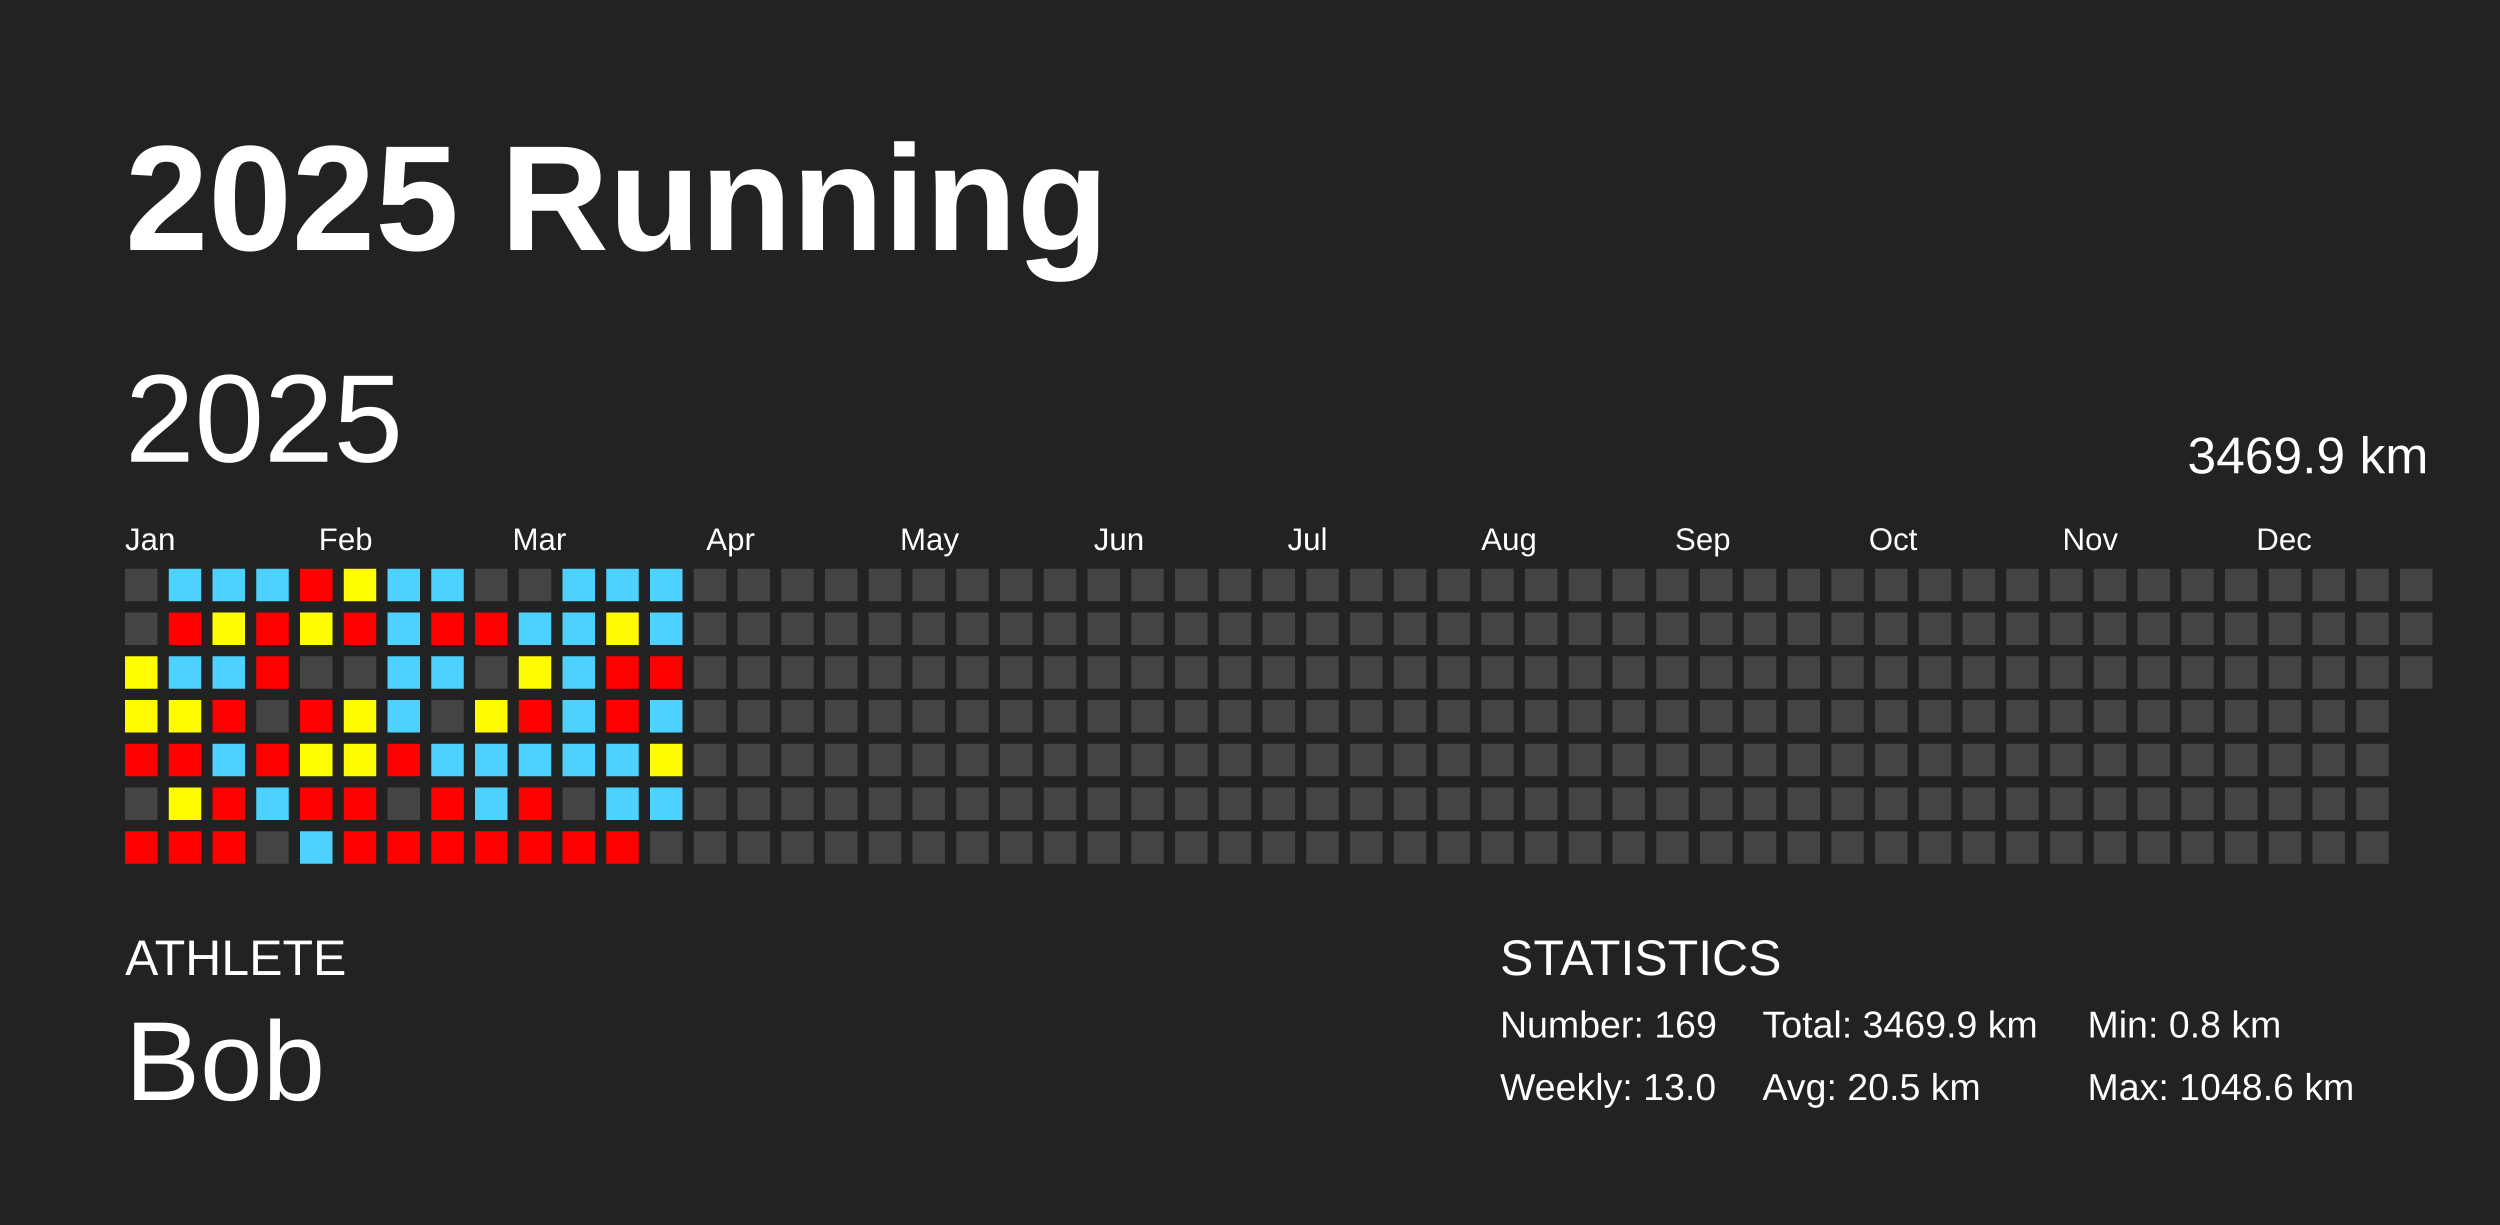
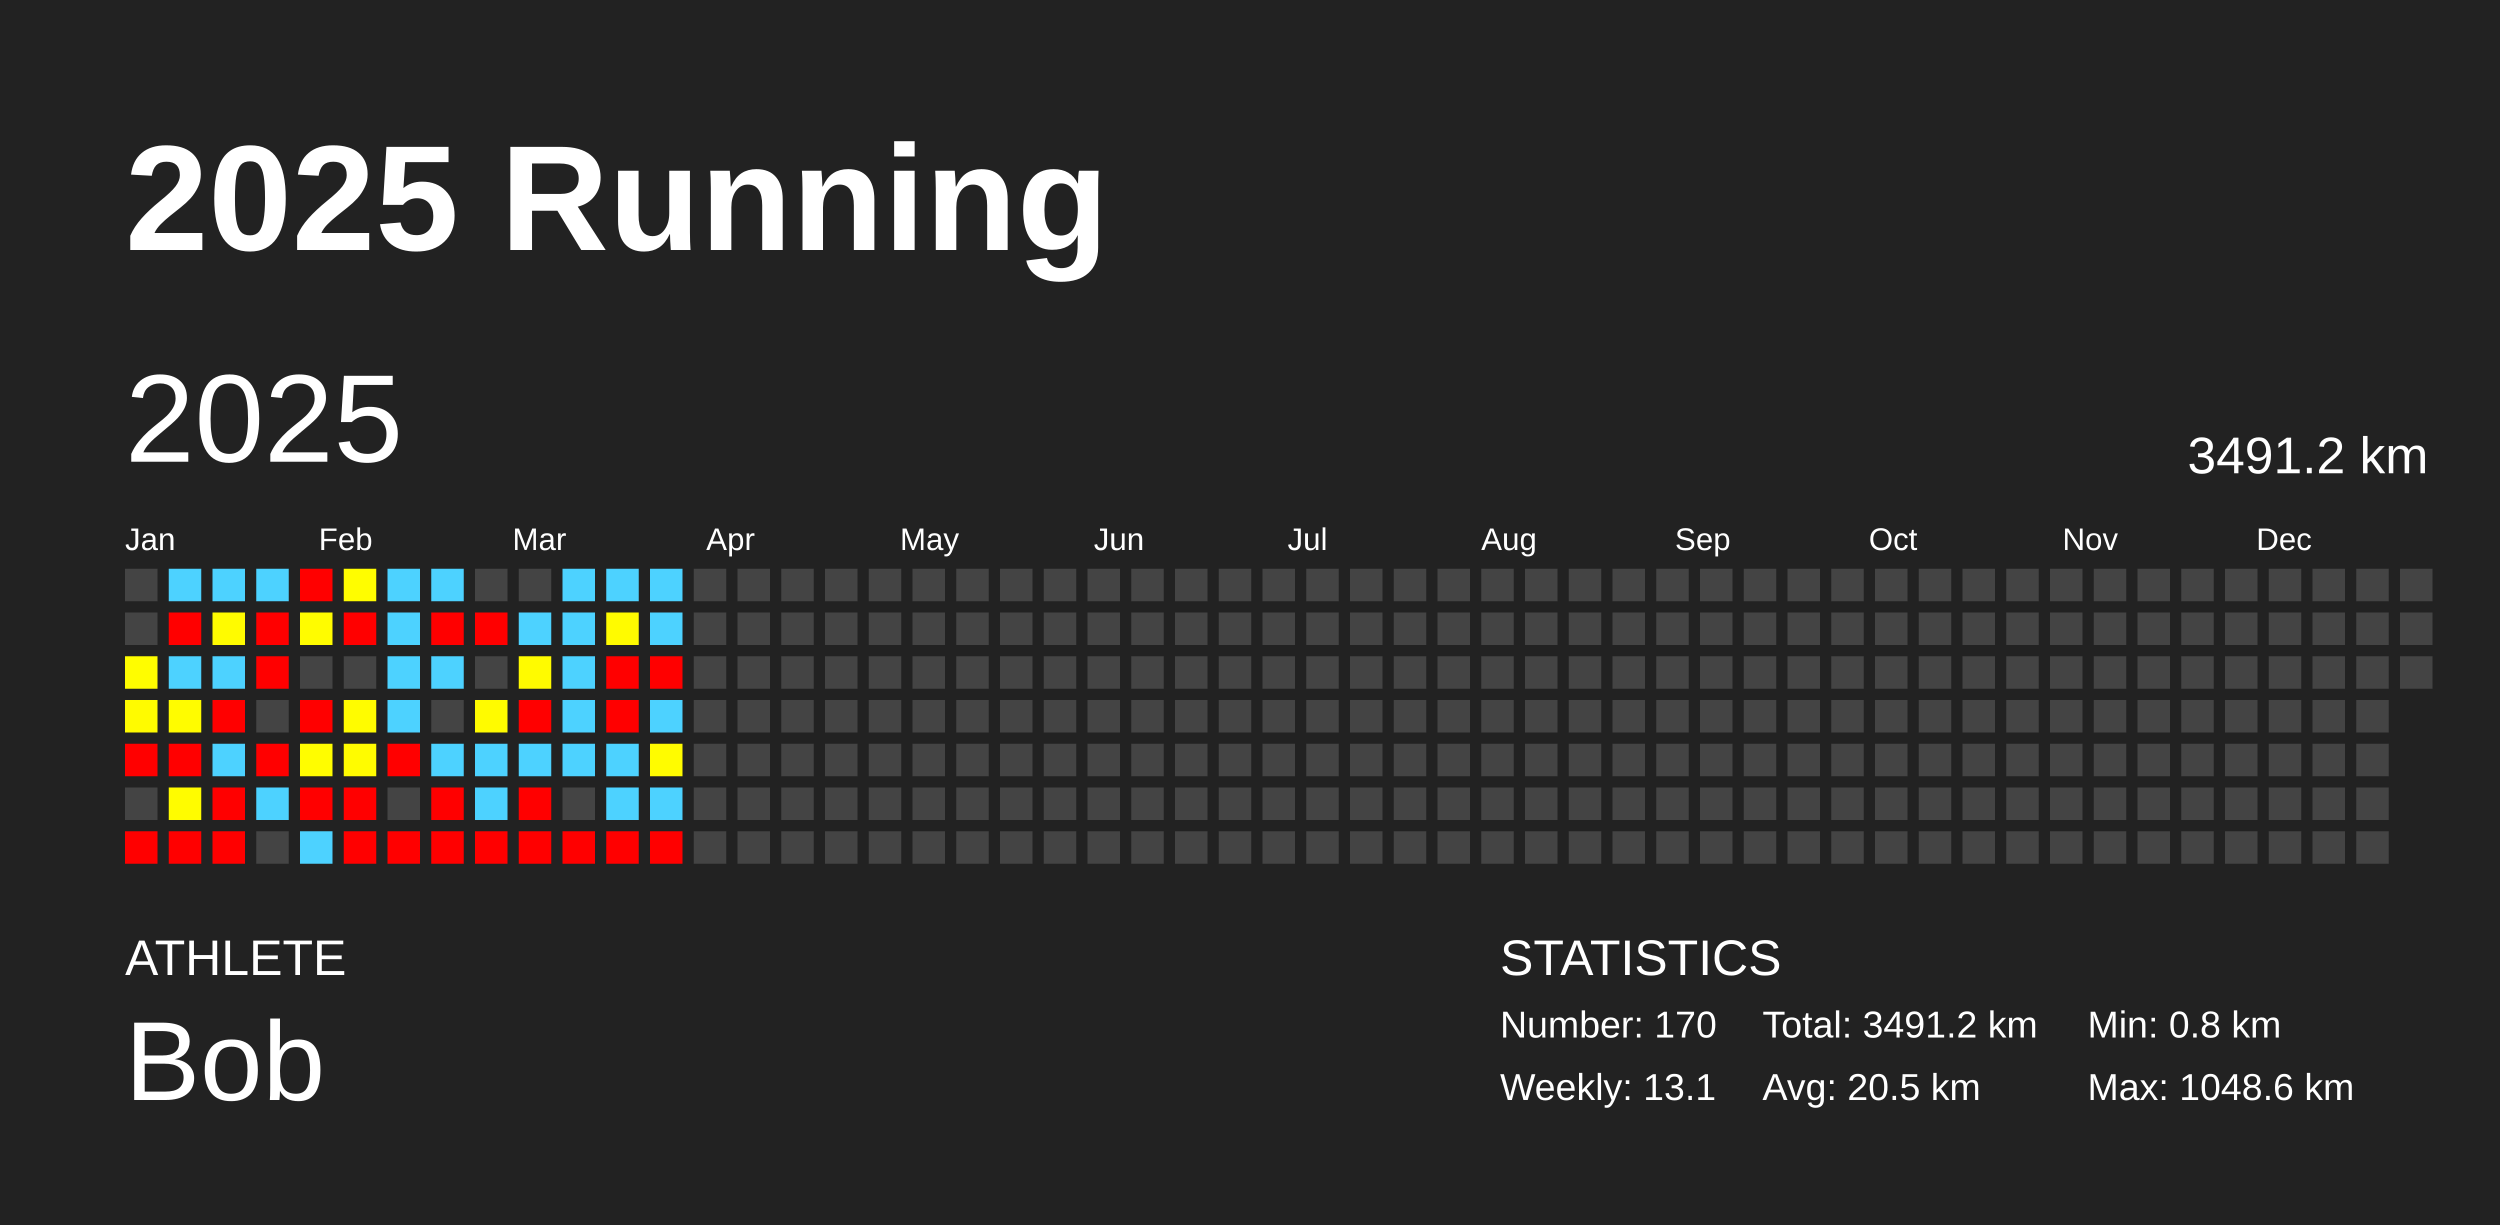
<svg xmlns="http://www.w3.org/2000/svg" baseProfile="full" height="98mm" version="1.1" viewBox="0,0,200,98" width="200mm">
  <defs />
  <rect fill="#222222" height="98" width="200" x="0" y="0" />
  <text fill="#FFFFFF" style="font-size:12px; font-family:Arial; font-weight:bold;" x="10" y="20">2025 Running</text>
  <text fill="#FFFFFF" style="font-size:4px; font-family:Arial" x="10" y="78">ATHLETE</text>
  <text fill="#FFFFFF" style="font-size:9px; font-family:Arial" x="10" y="88">Bob</text>
  <text fill="#FFFFFF" style="font-size:4px; font-family:Arial" x="120" y="78">STATISTICS</text>
-   <text fill="#FFFFFF" style="font-size:3px; font-family:Arial" x="120" y="83">Number: 169</text>
-   <text fill="#FFFFFF" style="font-size:3px; font-family:Arial" x="120" y="88">Weekly: 13.0</text>
-   <text fill="#FFFFFF" style="font-size:3px; font-family:Arial" x="141" y="83">Total: 3469.9 km</text>
+   <text fill="#FFFFFF" style="font-size:3px; font-family:Arial" x="120" y="83">Number: 170</text>
+   <text fill="#FFFFFF" style="font-size:3px; font-family:Arial" x="120" y="88">Weekly: 13.1</text>
+   <text fill="#FFFFFF" style="font-size:3px; font-family:Arial" x="141" y="83">Total: 3491.2 km</text>
  <text fill="#FFFFFF" style="font-size:3px; font-family:Arial" x="141" y="88">Avg: 20.5 km</text>
  <text fill="#FFFFFF" style="font-size:3px; font-family:Arial" x="167" y="83">Min: 0.8 km</text>
  <text fill="#FFFFFF" style="font-size:3px; font-family:Arial" x="167" y="88">Max: 1048.6 km</text>
  <text dominant-baseline="hanging" fill="#FFFFFF" style="font-size:10.0px; font-family:Arial;" x="10" y="30">2025</text>
-   <text dominant-baseline="hanging" fill="#FFFFFF" style="font-size:4.125px; font-family:Arial;" x="175" y="35">3469.9 km</text>
+   <text dominant-baseline="hanging" fill="#FFFFFF" style="font-size:4.125px; font-family:Arial;" x="175" y="35">3491.2 km</text>
  <text fill="#FFFFFF" style="font-size:2.5px; font-family:Arial" x="10.0" y="44">Jan</text>
  <text fill="#FFFFFF" style="font-size:2.5px; font-family:Arial" x="25.5" y="44">Feb</text>
  <text fill="#FFFFFF" style="font-size:2.5px; font-family:Arial" x="41.0" y="44">Mar</text>
  <text fill="#FFFFFF" style="font-size:2.5px; font-family:Arial" x="56.5" y="44">Apr</text>
  <text fill="#FFFFFF" style="font-size:2.5px; font-family:Arial" x="72.0" y="44">May</text>
  <text fill="#FFFFFF" style="font-size:2.5px; font-family:Arial" x="87.5" y="44">Jun</text>
  <text fill="#FFFFFF" style="font-size:2.5px; font-family:Arial" x="103.0" y="44">Jul</text>
  <text fill="#FFFFFF" style="font-size:2.5px; font-family:Arial" x="118.5" y="44">Aug</text>
  <text fill="#FFFFFF" style="font-size:2.5px; font-family:Arial" x="134.0" y="44">Sep</text>
  <text fill="#FFFFFF" style="font-size:2.5px; font-family:Arial" x="149.5" y="44">Oct</text>
  <text fill="#FFFFFF" style="font-size:2.5px; font-family:Arial" x="165.0" y="44">Nov</text>
  <text fill="#FFFFFF" style="font-size:2.5px; font-family:Arial" x="180.5" y="44">Dec</text>
  <rect fill="#444444" height="2.6" width="2.6" x="10.0" y="45.5" />
  <rect fill="#444444" height="2.6" width="2.6" x="10.0" y="49.0" />
  <rect fill="#fffd00" height="2.6" width="2.6" x="10.0" y="52.5" />
  <rect fill="#fffb00" height="2.6" width="2.6" x="10.0" y="56.0" />
  <rect fill="red" height="2.6" width="2.6" x="10.0" y="59.5" />
  <rect fill="#444444" height="2.6" width="2.6" x="10.0" y="63.0" />
  <rect fill="red" height="2.6" width="2.6" x="10.0" y="66.5" />
  <rect fill="#4dd2ff" height="2.6" width="2.6" x="13.5" y="45.5" />
  <rect fill="red" height="2.6" width="2.6" x="13.5" y="49.0" />
  <rect fill="#4dd2ff" height="2.6" width="2.6" x="13.5" y="52.5" />
  <rect fill="#fffc00" height="2.6" width="2.6" x="13.5" y="56.0" />
  <rect fill="red" height="2.6" width="2.6" x="13.5" y="59.5" />
  <rect fill="#fffc00" height="2.6" width="2.6" x="13.5" y="63.0" />
  <rect fill="red" height="2.6" width="2.6" x="13.5" y="66.5" />
  <rect fill="#4dd2ff" height="2.6" width="2.6" x="17.0" y="45.5" />
  <rect fill="#fffb00" height="2.6" width="2.6" x="17.0" y="49.0" />
  <rect fill="#4dd2ff" height="2.6" width="2.6" x="17.0" y="52.5" />
  <rect fill="red" height="2.6" width="2.6" x="17.0" y="56.0" />
  <rect fill="#4dd2ff" height="2.6" width="2.6" x="17.0" y="59.5" />
  <rect fill="red" height="2.6" width="2.6" x="17.0" y="63.0" />
  <rect fill="red" height="2.6" width="2.6" x="17.0" y="66.5" />
  <rect fill="#4dd2ff" height="2.6" width="2.6" x="20.5" y="45.5" />
  <rect fill="red" height="2.6" width="2.6" x="20.5" y="49.0" />
  <rect fill="red" height="2.6" width="2.6" x="20.5" y="52.5" />
  <rect fill="#444444" height="2.6" width="2.6" x="20.5" y="56.0" />
  <rect fill="red" height="2.6" width="2.6" x="20.5" y="59.5" />
  <rect fill="#4dd2ff" height="2.6" width="2.6" x="20.5" y="63.0" />
  <rect fill="#444444" height="2.6" width="2.6" x="20.5" y="66.5" />
  <rect fill="red" height="2.6" width="2.6" x="24.0" y="45.5" />
  <rect fill="#fffc00" height="2.6" width="2.6" x="24.0" y="49.0" />
  <rect fill="#444444" height="2.6" width="2.6" x="24.0" y="52.5" />
  <rect fill="red" height="2.6" width="2.6" x="24.0" y="56.0" />
  <rect fill="#fffd00" height="2.6" width="2.6" x="24.0" y="59.5" />
  <rect fill="red" height="2.6" width="2.6" x="24.0" y="63.0" />
  <rect fill="#4dd2ff" height="2.6" width="2.6" x="24.0" y="66.5" />
  <rect fill="#fffd00" height="2.6" width="2.6" x="27.5" y="45.5" />
  <rect fill="red" height="2.6" width="2.6" x="27.5" y="49.0" />
  <rect fill="#444444" height="2.6" width="2.6" x="27.5" y="52.5" />
  <rect fill="#fffc00" height="2.6" width="2.6" x="27.5" y="56.0" />
  <rect fill="#fffc00" height="2.6" width="2.6" x="27.5" y="59.5" />
  <rect fill="red" height="2.6" width="2.6" x="27.5" y="63.0" />
  <rect fill="red" height="2.6" width="2.6" x="27.5" y="66.5" />
  <rect fill="#4dd2ff" height="2.6" width="2.6" x="31.0" y="45.5" />
  <rect fill="#4dd2ff" height="2.6" width="2.6" x="31.0" y="49.0" />
  <rect fill="#4dd2ff" height="2.6" width="2.6" x="31.0" y="52.5" />
  <rect fill="#4dd2ff" height="2.6" width="2.6" x="31.0" y="56.0" />
  <rect fill="red" height="2.6" width="2.6" x="31.0" y="59.5" />
  <rect fill="#444444" height="2.6" width="2.6" x="31.0" y="63.0" />
  <rect fill="red" height="2.6" width="2.6" x="31.0" y="66.5" />
  <rect fill="#4dd2ff" height="2.6" width="2.6" x="34.5" y="45.5" />
  <rect fill="red" height="2.6" width="2.6" x="34.5" y="49.0" />
  <rect fill="#4dd2ff" height="2.6" width="2.6" x="34.5" y="52.5" />
  <rect fill="#444444" height="2.6" width="2.6" x="34.5" y="56.0" />
  <rect fill="#4dd2ff" height="2.6" width="2.6" x="34.5" y="59.5" />
  <rect fill="red" height="2.6" width="2.6" x="34.5" y="63.0" />
  <rect fill="red" height="2.6" width="2.6" x="34.5" y="66.5" />
  <rect fill="#444444" height="2.6" width="2.6" x="38.0" y="45.5" />
  <rect fill="red" height="2.6" width="2.6" x="38.0" y="49.0" />
  <rect fill="#444444" height="2.6" width="2.6" x="38.0" y="52.5" />
  <rect fill="#fffb00" height="2.6" width="2.6" x="38.0" y="56.0" />
  <rect fill="#4dd2ff" height="2.6" width="2.6" x="38.0" y="59.5" />
  <rect fill="#4dd2ff" height="2.6" width="2.6" x="38.0" y="63.0" />
  <rect fill="red" height="2.6" width="2.6" x="38.0" y="66.5" />
  <rect fill="#444444" height="2.6" width="2.6" x="41.5" y="45.5" />
  <rect fill="#4dd2ff" height="2.6" width="2.6" x="41.5" y="49.0" />
  <rect fill="#fffb00" height="2.6" width="2.6" x="41.5" y="52.5" />
  <rect fill="red" height="2.6" width="2.6" x="41.5" y="56.0" />
  <rect fill="#4dd2ff" height="2.6" width="2.6" x="41.5" y="59.5" />
  <rect fill="red" height="2.6" width="2.6" x="41.5" y="63.0" />
  <rect fill="red" height="2.6" width="2.6" x="41.5" y="66.5" />
  <rect fill="#4dd2ff" height="2.6" width="2.6" x="45.0" y="45.5" />
  <rect fill="#4dd2ff" height="2.6" width="2.6" x="45.0" y="49.0" />
  <rect fill="#4dd2ff" height="2.6" width="2.6" x="45.0" y="52.5" />
  <rect fill="#4dd2ff" height="2.6" width="2.6" x="45.0" y="56.0" />
  <rect fill="#4dd2ff" height="2.6" width="2.6" x="45.0" y="59.5" />
  <rect fill="#444444" height="2.6" width="2.6" x="45.0" y="63.0" />
  <rect fill="red" height="2.6" width="2.6" x="45.0" y="66.5" />
  <rect fill="#4dd2ff" height="2.6" width="2.6" x="48.5" y="45.5" />
  <rect fill="#fffb00" height="2.6" width="2.6" x="48.5" y="49.0" />
  <rect fill="red" height="2.6" width="2.6" x="48.5" y="52.5" />
  <rect fill="red" height="2.6" width="2.6" x="48.5" y="56.0" />
  <rect fill="#4dd2ff" height="2.6" width="2.6" x="48.5" y="59.5" />
  <rect fill="#4dd2ff" height="2.6" width="2.6" x="48.5" y="63.0" />
  <rect fill="red" height="2.6" width="2.6" x="48.5" y="66.5" />
  <rect fill="#4dd2ff" height="2.6" width="2.6" x="52.0" y="45.5" />
  <rect fill="#4dd2ff" height="2.6" width="2.6" x="52.0" y="49.0" />
  <rect fill="red" height="2.6" width="2.6" x="52.0" y="52.5" />
  <rect fill="#4dd2ff" height="2.6" width="2.6" x="52.0" y="56.0" />
  <rect fill="#fffc00" height="2.6" width="2.6" x="52.0" y="59.5" />
  <rect fill="#4dd2ff" height="2.6" width="2.6" x="52.0" y="63.0" />
-   <rect fill="#444444" height="2.6" width="2.6" x="52.0" y="66.5" />
+   <rect fill="red" height="2.6" width="2.6" x="52.0" y="66.5" />
  <rect fill="#444444" height="2.6" width="2.6" x="55.5" y="45.5" />
  <rect fill="#444444" height="2.6" width="2.6" x="55.5" y="49.0" />
  <rect fill="#444444" height="2.6" width="2.6" x="55.5" y="52.5" />
  <rect fill="#444444" height="2.6" width="2.6" x="55.5" y="56.0" />
  <rect fill="#444444" height="2.6" width="2.6" x="55.5" y="59.5" />
  <rect fill="#444444" height="2.6" width="2.6" x="55.5" y="63.0" />
  <rect fill="#444444" height="2.6" width="2.6" x="55.5" y="66.5" />
  <rect fill="#444444" height="2.6" width="2.6" x="59.0" y="45.5" />
  <rect fill="#444444" height="2.6" width="2.6" x="59.0" y="49.0" />
  <rect fill="#444444" height="2.6" width="2.6" x="59.0" y="52.5" />
  <rect fill="#444444" height="2.6" width="2.6" x="59.0" y="56.0" />
  <rect fill="#444444" height="2.6" width="2.6" x="59.0" y="59.5" />
  <rect fill="#444444" height="2.6" width="2.6" x="59.0" y="63.0" />
  <rect fill="#444444" height="2.6" width="2.6" x="59.0" y="66.5" />
  <rect fill="#444444" height="2.6" width="2.6" x="62.5" y="45.5" />
  <rect fill="#444444" height="2.6" width="2.6" x="62.5" y="49.0" />
  <rect fill="#444444" height="2.6" width="2.6" x="62.5" y="52.5" />
  <rect fill="#444444" height="2.6" width="2.6" x="62.5" y="56.0" />
  <rect fill="#444444" height="2.6" width="2.6" x="62.5" y="59.5" />
  <rect fill="#444444" height="2.6" width="2.6" x="62.5" y="63.0" />
  <rect fill="#444444" height="2.6" width="2.6" x="62.5" y="66.5" />
  <rect fill="#444444" height="2.6" width="2.6" x="66.0" y="45.5" />
  <rect fill="#444444" height="2.6" width="2.6" x="66.0" y="49.0" />
  <rect fill="#444444" height="2.6" width="2.6" x="66.0" y="52.5" />
  <rect fill="#444444" height="2.6" width="2.6" x="66.0" y="56.0" />
  <rect fill="#444444" height="2.6" width="2.6" x="66.0" y="59.5" />
  <rect fill="#444444" height="2.6" width="2.6" x="66.0" y="63.0" />
  <rect fill="#444444" height="2.6" width="2.6" x="66.0" y="66.5" />
  <rect fill="#444444" height="2.6" width="2.6" x="69.5" y="45.5" />
  <rect fill="#444444" height="2.6" width="2.6" x="69.5" y="49.0" />
  <rect fill="#444444" height="2.6" width="2.6" x="69.5" y="52.5" />
  <rect fill="#444444" height="2.6" width="2.6" x="69.5" y="56.0" />
  <rect fill="#444444" height="2.6" width="2.6" x="69.5" y="59.5" />
  <rect fill="#444444" height="2.6" width="2.6" x="69.5" y="63.0" />
  <rect fill="#444444" height="2.6" width="2.6" x="69.5" y="66.5" />
  <rect fill="#444444" height="2.6" width="2.6" x="73.0" y="45.5" />
  <rect fill="#444444" height="2.6" width="2.6" x="73.0" y="49.0" />
  <rect fill="#444444" height="2.6" width="2.6" x="73.0" y="52.5" />
  <rect fill="#444444" height="2.6" width="2.6" x="73.0" y="56.0" />
  <rect fill="#444444" height="2.6" width="2.6" x="73.0" y="59.5" />
  <rect fill="#444444" height="2.6" width="2.6" x="73.0" y="63.0" />
  <rect fill="#444444" height="2.6" width="2.6" x="73.0" y="66.5" />
  <rect fill="#444444" height="2.6" width="2.6" x="76.5" y="45.5" />
  <rect fill="#444444" height="2.6" width="2.6" x="76.5" y="49.0" />
  <rect fill="#444444" height="2.6" width="2.6" x="76.5" y="52.5" />
  <rect fill="#444444" height="2.6" width="2.6" x="76.5" y="56.0" />
  <rect fill="#444444" height="2.6" width="2.6" x="76.5" y="59.5" />
  <rect fill="#444444" height="2.6" width="2.6" x="76.5" y="63.0" />
  <rect fill="#444444" height="2.6" width="2.6" x="76.5" y="66.5" />
  <rect fill="#444444" height="2.6" width="2.6" x="80.0" y="45.5" />
  <rect fill="#444444" height="2.6" width="2.6" x="80.0" y="49.0" />
  <rect fill="#444444" height="2.6" width="2.6" x="80.0" y="52.5" />
  <rect fill="#444444" height="2.6" width="2.6" x="80.0" y="56.0" />
  <rect fill="#444444" height="2.6" width="2.6" x="80.0" y="59.5" />
  <rect fill="#444444" height="2.6" width="2.6" x="80.0" y="63.0" />
  <rect fill="#444444" height="2.6" width="2.6" x="80.0" y="66.5" />
  <rect fill="#444444" height="2.6" width="2.6" x="83.5" y="45.5" />
  <rect fill="#444444" height="2.6" width="2.6" x="83.5" y="49.0" />
  <rect fill="#444444" height="2.6" width="2.6" x="83.5" y="52.5" />
  <rect fill="#444444" height="2.6" width="2.6" x="83.5" y="56.0" />
  <rect fill="#444444" height="2.6" width="2.6" x="83.5" y="59.5" />
  <rect fill="#444444" height="2.6" width="2.6" x="83.5" y="63.0" />
  <rect fill="#444444" height="2.6" width="2.6" x="83.5" y="66.5" />
  <rect fill="#444444" height="2.6" width="2.6" x="87.0" y="45.5" />
  <rect fill="#444444" height="2.6" width="2.6" x="87.0" y="49.0" />
  <rect fill="#444444" height="2.6" width="2.6" x="87.0" y="52.5" />
  <rect fill="#444444" height="2.6" width="2.6" x="87.0" y="56.0" />
  <rect fill="#444444" height="2.6" width="2.6" x="87.0" y="59.5" />
  <rect fill="#444444" height="2.6" width="2.6" x="87.0" y="63.0" />
  <rect fill="#444444" height="2.6" width="2.6" x="87.0" y="66.5" />
  <rect fill="#444444" height="2.6" width="2.6" x="90.5" y="45.5" />
  <rect fill="#444444" height="2.6" width="2.6" x="90.5" y="49.0" />
  <rect fill="#444444" height="2.6" width="2.6" x="90.5" y="52.5" />
  <rect fill="#444444" height="2.6" width="2.6" x="90.5" y="56.0" />
  <rect fill="#444444" height="2.6" width="2.6" x="90.5" y="59.5" />
  <rect fill="#444444" height="2.6" width="2.6" x="90.5" y="63.0" />
  <rect fill="#444444" height="2.6" width="2.6" x="90.5" y="66.5" />
  <rect fill="#444444" height="2.6" width="2.6" x="94.0" y="45.5" />
  <rect fill="#444444" height="2.6" width="2.6" x="94.0" y="49.0" />
  <rect fill="#444444" height="2.6" width="2.6" x="94.0" y="52.5" />
  <rect fill="#444444" height="2.6" width="2.6" x="94.0" y="56.0" />
  <rect fill="#444444" height="2.6" width="2.6" x="94.0" y="59.5" />
  <rect fill="#444444" height="2.6" width="2.6" x="94.0" y="63.0" />
  <rect fill="#444444" height="2.6" width="2.6" x="94.0" y="66.5" />
  <rect fill="#444444" height="2.6" width="2.6" x="97.5" y="45.5" />
  <rect fill="#444444" height="2.6" width="2.6" x="97.5" y="49.0" />
  <rect fill="#444444" height="2.6" width="2.6" x="97.5" y="52.5" />
  <rect fill="#444444" height="2.6" width="2.6" x="97.5" y="56.0" />
  <rect fill="#444444" height="2.6" width="2.6" x="97.5" y="59.5" />
  <rect fill="#444444" height="2.6" width="2.6" x="97.5" y="63.0" />
  <rect fill="#444444" height="2.6" width="2.6" x="97.5" y="66.5" />
  <rect fill="#444444" height="2.6" width="2.6" x="101.0" y="45.5" />
  <rect fill="#444444" height="2.6" width="2.6" x="101.0" y="49.0" />
  <rect fill="#444444" height="2.6" width="2.6" x="101.0" y="52.5" />
  <rect fill="#444444" height="2.6" width="2.6" x="101.0" y="56.0" />
  <rect fill="#444444" height="2.6" width="2.6" x="101.0" y="59.5" />
  <rect fill="#444444" height="2.6" width="2.6" x="101.0" y="63.0" />
  <rect fill="#444444" height="2.6" width="2.6" x="101.0" y="66.5" />
  <rect fill="#444444" height="2.6" width="2.6" x="104.5" y="45.5" />
  <rect fill="#444444" height="2.6" width="2.6" x="104.5" y="49.0" />
  <rect fill="#444444" height="2.6" width="2.6" x="104.5" y="52.5" />
  <rect fill="#444444" height="2.6" width="2.6" x="104.5" y="56.0" />
  <rect fill="#444444" height="2.6" width="2.6" x="104.5" y="59.5" />
  <rect fill="#444444" height="2.6" width="2.6" x="104.5" y="63.0" />
  <rect fill="#444444" height="2.6" width="2.6" x="104.5" y="66.5" />
  <rect fill="#444444" height="2.6" width="2.6" x="108.0" y="45.5" />
  <rect fill="#444444" height="2.6" width="2.6" x="108.0" y="49.0" />
  <rect fill="#444444" height="2.6" width="2.6" x="108.0" y="52.5" />
  <rect fill="#444444" height="2.6" width="2.6" x="108.0" y="56.0" />
  <rect fill="#444444" height="2.6" width="2.6" x="108.0" y="59.5" />
  <rect fill="#444444" height="2.6" width="2.6" x="108.0" y="63.0" />
  <rect fill="#444444" height="2.6" width="2.6" x="108.0" y="66.5" />
  <rect fill="#444444" height="2.6" width="2.6" x="111.5" y="45.5" />
  <rect fill="#444444" height="2.6" width="2.6" x="111.5" y="49.0" />
  <rect fill="#444444" height="2.6" width="2.6" x="111.5" y="52.5" />
  <rect fill="#444444" height="2.6" width="2.6" x="111.5" y="56.0" />
  <rect fill="#444444" height="2.6" width="2.6" x="111.5" y="59.5" />
  <rect fill="#444444" height="2.6" width="2.6" x="111.5" y="63.0" />
  <rect fill="#444444" height="2.6" width="2.6" x="111.5" y="66.5" />
  <rect fill="#444444" height="2.6" width="2.6" x="115.0" y="45.5" />
  <rect fill="#444444" height="2.6" width="2.6" x="115.0" y="49.0" />
  <rect fill="#444444" height="2.6" width="2.6" x="115.0" y="52.5" />
  <rect fill="#444444" height="2.6" width="2.6" x="115.0" y="56.0" />
  <rect fill="#444444" height="2.6" width="2.6" x="115.0" y="59.5" />
  <rect fill="#444444" height="2.6" width="2.6" x="115.0" y="63.0" />
  <rect fill="#444444" height="2.6" width="2.6" x="115.0" y="66.5" />
  <rect fill="#444444" height="2.6" width="2.6" x="118.5" y="45.5" />
  <rect fill="#444444" height="2.6" width="2.6" x="118.5" y="49.0" />
  <rect fill="#444444" height="2.6" width="2.6" x="118.5" y="52.5" />
  <rect fill="#444444" height="2.6" width="2.6" x="118.5" y="56.0" />
  <rect fill="#444444" height="2.6" width="2.6" x="118.5" y="59.5" />
  <rect fill="#444444" height="2.6" width="2.6" x="118.5" y="63.0" />
  <rect fill="#444444" height="2.6" width="2.6" x="118.5" y="66.5" />
  <rect fill="#444444" height="2.6" width="2.6" x="122.0" y="45.5" />
  <rect fill="#444444" height="2.6" width="2.6" x="122.0" y="49.0" />
  <rect fill="#444444" height="2.6" width="2.6" x="122.0" y="52.5" />
  <rect fill="#444444" height="2.6" width="2.6" x="122.0" y="56.0" />
  <rect fill="#444444" height="2.6" width="2.6" x="122.0" y="59.5" />
  <rect fill="#444444" height="2.6" width="2.6" x="122.0" y="63.0" />
  <rect fill="#444444" height="2.6" width="2.6" x="122.0" y="66.5" />
  <rect fill="#444444" height="2.6" width="2.6" x="125.5" y="45.5" />
  <rect fill="#444444" height="2.6" width="2.6" x="125.5" y="49.0" />
  <rect fill="#444444" height="2.6" width="2.6" x="125.5" y="52.5" />
  <rect fill="#444444" height="2.6" width="2.6" x="125.5" y="56.0" />
  <rect fill="#444444" height="2.6" width="2.6" x="125.5" y="59.5" />
  <rect fill="#444444" height="2.6" width="2.6" x="125.5" y="63.0" />
  <rect fill="#444444" height="2.6" width="2.6" x="125.5" y="66.5" />
  <rect fill="#444444" height="2.6" width="2.6" x="129.0" y="45.5" />
  <rect fill="#444444" height="2.6" width="2.6" x="129.0" y="49.0" />
  <rect fill="#444444" height="2.6" width="2.6" x="129.0" y="52.5" />
  <rect fill="#444444" height="2.6" width="2.6" x="129.0" y="56.0" />
  <rect fill="#444444" height="2.6" width="2.6" x="129.0" y="59.5" />
  <rect fill="#444444" height="2.6" width="2.6" x="129.0" y="63.0" />
  <rect fill="#444444" height="2.6" width="2.6" x="129.0" y="66.5" />
  <rect fill="#444444" height="2.6" width="2.6" x="132.5" y="45.5" />
  <rect fill="#444444" height="2.6" width="2.6" x="132.5" y="49.0" />
  <rect fill="#444444" height="2.6" width="2.6" x="132.5" y="52.5" />
  <rect fill="#444444" height="2.6" width="2.6" x="132.5" y="56.0" />
  <rect fill="#444444" height="2.6" width="2.6" x="132.5" y="59.5" />
  <rect fill="#444444" height="2.6" width="2.6" x="132.5" y="63.0" />
  <rect fill="#444444" height="2.6" width="2.6" x="132.5" y="66.5" />
  <rect fill="#444444" height="2.6" width="2.6" x="136.0" y="45.5" />
  <rect fill="#444444" height="2.6" width="2.6" x="136.0" y="49.0" />
  <rect fill="#444444" height="2.6" width="2.6" x="136.0" y="52.5" />
  <rect fill="#444444" height="2.6" width="2.6" x="136.0" y="56.0" />
  <rect fill="#444444" height="2.6" width="2.6" x="136.0" y="59.5" />
  <rect fill="#444444" height="2.6" width="2.6" x="136.0" y="63.0" />
  <rect fill="#444444" height="2.6" width="2.6" x="136.0" y="66.5" />
  <rect fill="#444444" height="2.6" width="2.6" x="139.5" y="45.5" />
  <rect fill="#444444" height="2.6" width="2.6" x="139.5" y="49.0" />
  <rect fill="#444444" height="2.6" width="2.6" x="139.5" y="52.5" />
  <rect fill="#444444" height="2.6" width="2.6" x="139.5" y="56.0" />
  <rect fill="#444444" height="2.6" width="2.6" x="139.5" y="59.5" />
  <rect fill="#444444" height="2.6" width="2.6" x="139.5" y="63.0" />
  <rect fill="#444444" height="2.6" width="2.6" x="139.5" y="66.5" />
  <rect fill="#444444" height="2.6" width="2.6" x="143.0" y="45.5" />
  <rect fill="#444444" height="2.6" width="2.6" x="143.0" y="49.0" />
  <rect fill="#444444" height="2.6" width="2.6" x="143.0" y="52.5" />
  <rect fill="#444444" height="2.6" width="2.6" x="143.0" y="56.0" />
  <rect fill="#444444" height="2.6" width="2.6" x="143.0" y="59.5" />
  <rect fill="#444444" height="2.6" width="2.6" x="143.0" y="63.0" />
  <rect fill="#444444" height="2.6" width="2.6" x="143.0" y="66.5" />
  <rect fill="#444444" height="2.6" width="2.6" x="146.5" y="45.5" />
  <rect fill="#444444" height="2.6" width="2.6" x="146.5" y="49.0" />
  <rect fill="#444444" height="2.6" width="2.6" x="146.5" y="52.5" />
  <rect fill="#444444" height="2.6" width="2.6" x="146.5" y="56.0" />
  <rect fill="#444444" height="2.6" width="2.6" x="146.5" y="59.5" />
  <rect fill="#444444" height="2.6" width="2.6" x="146.5" y="63.0" />
  <rect fill="#444444" height="2.6" width="2.6" x="146.5" y="66.5" />
  <rect fill="#444444" height="2.6" width="2.6" x="150.0" y="45.5" />
  <rect fill="#444444" height="2.6" width="2.6" x="150.0" y="49.0" />
  <rect fill="#444444" height="2.6" width="2.6" x="150.0" y="52.5" />
  <rect fill="#444444" height="2.6" width="2.6" x="150.0" y="56.0" />
  <rect fill="#444444" height="2.6" width="2.6" x="150.0" y="59.5" />
  <rect fill="#444444" height="2.6" width="2.6" x="150.0" y="63.0" />
  <rect fill="#444444" height="2.6" width="2.6" x="150.0" y="66.5" />
  <rect fill="#444444" height="2.6" width="2.6" x="153.5" y="45.5" />
  <rect fill="#444444" height="2.6" width="2.6" x="153.5" y="49.0" />
  <rect fill="#444444" height="2.6" width="2.6" x="153.5" y="52.5" />
  <rect fill="#444444" height="2.6" width="2.6" x="153.5" y="56.0" />
  <rect fill="#444444" height="2.6" width="2.6" x="153.5" y="59.5" />
  <rect fill="#444444" height="2.6" width="2.6" x="153.5" y="63.0" />
  <rect fill="#444444" height="2.6" width="2.6" x="153.5" y="66.5" />
  <rect fill="#444444" height="2.6" width="2.6" x="157.0" y="45.5" />
  <rect fill="#444444" height="2.6" width="2.6" x="157.0" y="49.0" />
  <rect fill="#444444" height="2.6" width="2.6" x="157.0" y="52.5" />
  <rect fill="#444444" height="2.6" width="2.6" x="157.0" y="56.0" />
  <rect fill="#444444" height="2.6" width="2.6" x="157.0" y="59.5" />
  <rect fill="#444444" height="2.6" width="2.6" x="157.0" y="63.0" />
  <rect fill="#444444" height="2.6" width="2.6" x="157.0" y="66.5" />
  <rect fill="#444444" height="2.6" width="2.6" x="160.5" y="45.5" />
  <rect fill="#444444" height="2.6" width="2.6" x="160.5" y="49.0" />
  <rect fill="#444444" height="2.6" width="2.6" x="160.5" y="52.5" />
  <rect fill="#444444" height="2.6" width="2.6" x="160.5" y="56.0" />
  <rect fill="#444444" height="2.6" width="2.6" x="160.5" y="59.5" />
  <rect fill="#444444" height="2.6" width="2.6" x="160.5" y="63.0" />
  <rect fill="#444444" height="2.6" width="2.6" x="160.5" y="66.5" />
  <rect fill="#444444" height="2.6" width="2.6" x="164.0" y="45.5" />
  <rect fill="#444444" height="2.6" width="2.6" x="164.0" y="49.0" />
  <rect fill="#444444" height="2.6" width="2.6" x="164.0" y="52.5" />
  <rect fill="#444444" height="2.6" width="2.6" x="164.0" y="56.0" />
  <rect fill="#444444" height="2.6" width="2.6" x="164.0" y="59.5" />
  <rect fill="#444444" height="2.6" width="2.6" x="164.0" y="63.0" />
  <rect fill="#444444" height="2.6" width="2.6" x="164.0" y="66.5" />
  <rect fill="#444444" height="2.6" width="2.6" x="167.5" y="45.5" />
  <rect fill="#444444" height="2.6" width="2.6" x="167.5" y="49.0" />
  <rect fill="#444444" height="2.6" width="2.6" x="167.5" y="52.5" />
  <rect fill="#444444" height="2.6" width="2.6" x="167.5" y="56.0" />
  <rect fill="#444444" height="2.6" width="2.6" x="167.5" y="59.5" />
  <rect fill="#444444" height="2.6" width="2.6" x="167.5" y="63.0" />
  <rect fill="#444444" height="2.6" width="2.6" x="167.5" y="66.5" />
  <rect fill="#444444" height="2.6" width="2.6" x="171.0" y="45.5" />
  <rect fill="#444444" height="2.6" width="2.6" x="171.0" y="49.0" />
  <rect fill="#444444" height="2.6" width="2.6" x="171.0" y="52.5" />
  <rect fill="#444444" height="2.6" width="2.6" x="171.0" y="56.0" />
  <rect fill="#444444" height="2.6" width="2.6" x="171.0" y="59.5" />
  <rect fill="#444444" height="2.6" width="2.6" x="171.0" y="63.0" />
  <rect fill="#444444" height="2.6" width="2.6" x="171.0" y="66.5" />
  <rect fill="#444444" height="2.6" width="2.6" x="174.5" y="45.5" />
  <rect fill="#444444" height="2.6" width="2.6" x="174.5" y="49.0" />
  <rect fill="#444444" height="2.6" width="2.6" x="174.5" y="52.5" />
  <rect fill="#444444" height="2.6" width="2.6" x="174.5" y="56.0" />
  <rect fill="#444444" height="2.6" width="2.6" x="174.5" y="59.5" />
  <rect fill="#444444" height="2.6" width="2.6" x="174.5" y="63.0" />
  <rect fill="#444444" height="2.6" width="2.6" x="174.5" y="66.5" />
  <rect fill="#444444" height="2.6" width="2.6" x="178.0" y="45.5" />
  <rect fill="#444444" height="2.6" width="2.6" x="178.0" y="49.0" />
  <rect fill="#444444" height="2.6" width="2.6" x="178.0" y="52.5" />
  <rect fill="#444444" height="2.6" width="2.6" x="178.0" y="56.0" />
  <rect fill="#444444" height="2.6" width="2.6" x="178.0" y="59.5" />
  <rect fill="#444444" height="2.6" width="2.6" x="178.0" y="63.0" />
  <rect fill="#444444" height="2.6" width="2.6" x="178.0" y="66.5" />
  <rect fill="#444444" height="2.6" width="2.6" x="181.5" y="45.5" />
  <rect fill="#444444" height="2.6" width="2.6" x="181.5" y="49.0" />
  <rect fill="#444444" height="2.6" width="2.6" x="181.5" y="52.5" />
  <rect fill="#444444" height="2.6" width="2.6" x="181.5" y="56.0" />
  <rect fill="#444444" height="2.6" width="2.6" x="181.5" y="59.5" />
  <rect fill="#444444" height="2.6" width="2.6" x="181.5" y="63.0" />
  <rect fill="#444444" height="2.6" width="2.6" x="181.5" y="66.5" />
  <rect fill="#444444" height="2.6" width="2.6" x="185.0" y="45.5" />
  <rect fill="#444444" height="2.6" width="2.6" x="185.0" y="49.0" />
  <rect fill="#444444" height="2.6" width="2.6" x="185.0" y="52.5" />
  <rect fill="#444444" height="2.6" width="2.6" x="185.0" y="56.0" />
  <rect fill="#444444" height="2.6" width="2.6" x="185.0" y="59.5" />
  <rect fill="#444444" height="2.6" width="2.6" x="185.0" y="63.0" />
  <rect fill="#444444" height="2.6" width="2.6" x="185.0" y="66.5" />
  <rect fill="#444444" height="2.6" width="2.6" x="188.5" y="45.5" />
  <rect fill="#444444" height="2.6" width="2.6" x="188.5" y="49.0" />
  <rect fill="#444444" height="2.6" width="2.6" x="188.5" y="52.5" />
  <rect fill="#444444" height="2.6" width="2.6" x="188.5" y="56.0" />
  <rect fill="#444444" height="2.6" width="2.6" x="188.5" y="59.5" />
  <rect fill="#444444" height="2.6" width="2.6" x="188.5" y="63.0" />
  <rect fill="#444444" height="2.6" width="2.6" x="188.5" y="66.5" />
  <rect fill="#444444" height="2.6" width="2.6" x="192.0" y="45.5" />
  <rect fill="#444444" height="2.6" width="2.6" x="192.0" y="49.0" />
  <rect fill="#444444" height="2.6" width="2.6" x="192.0" y="52.5" />
</svg>
